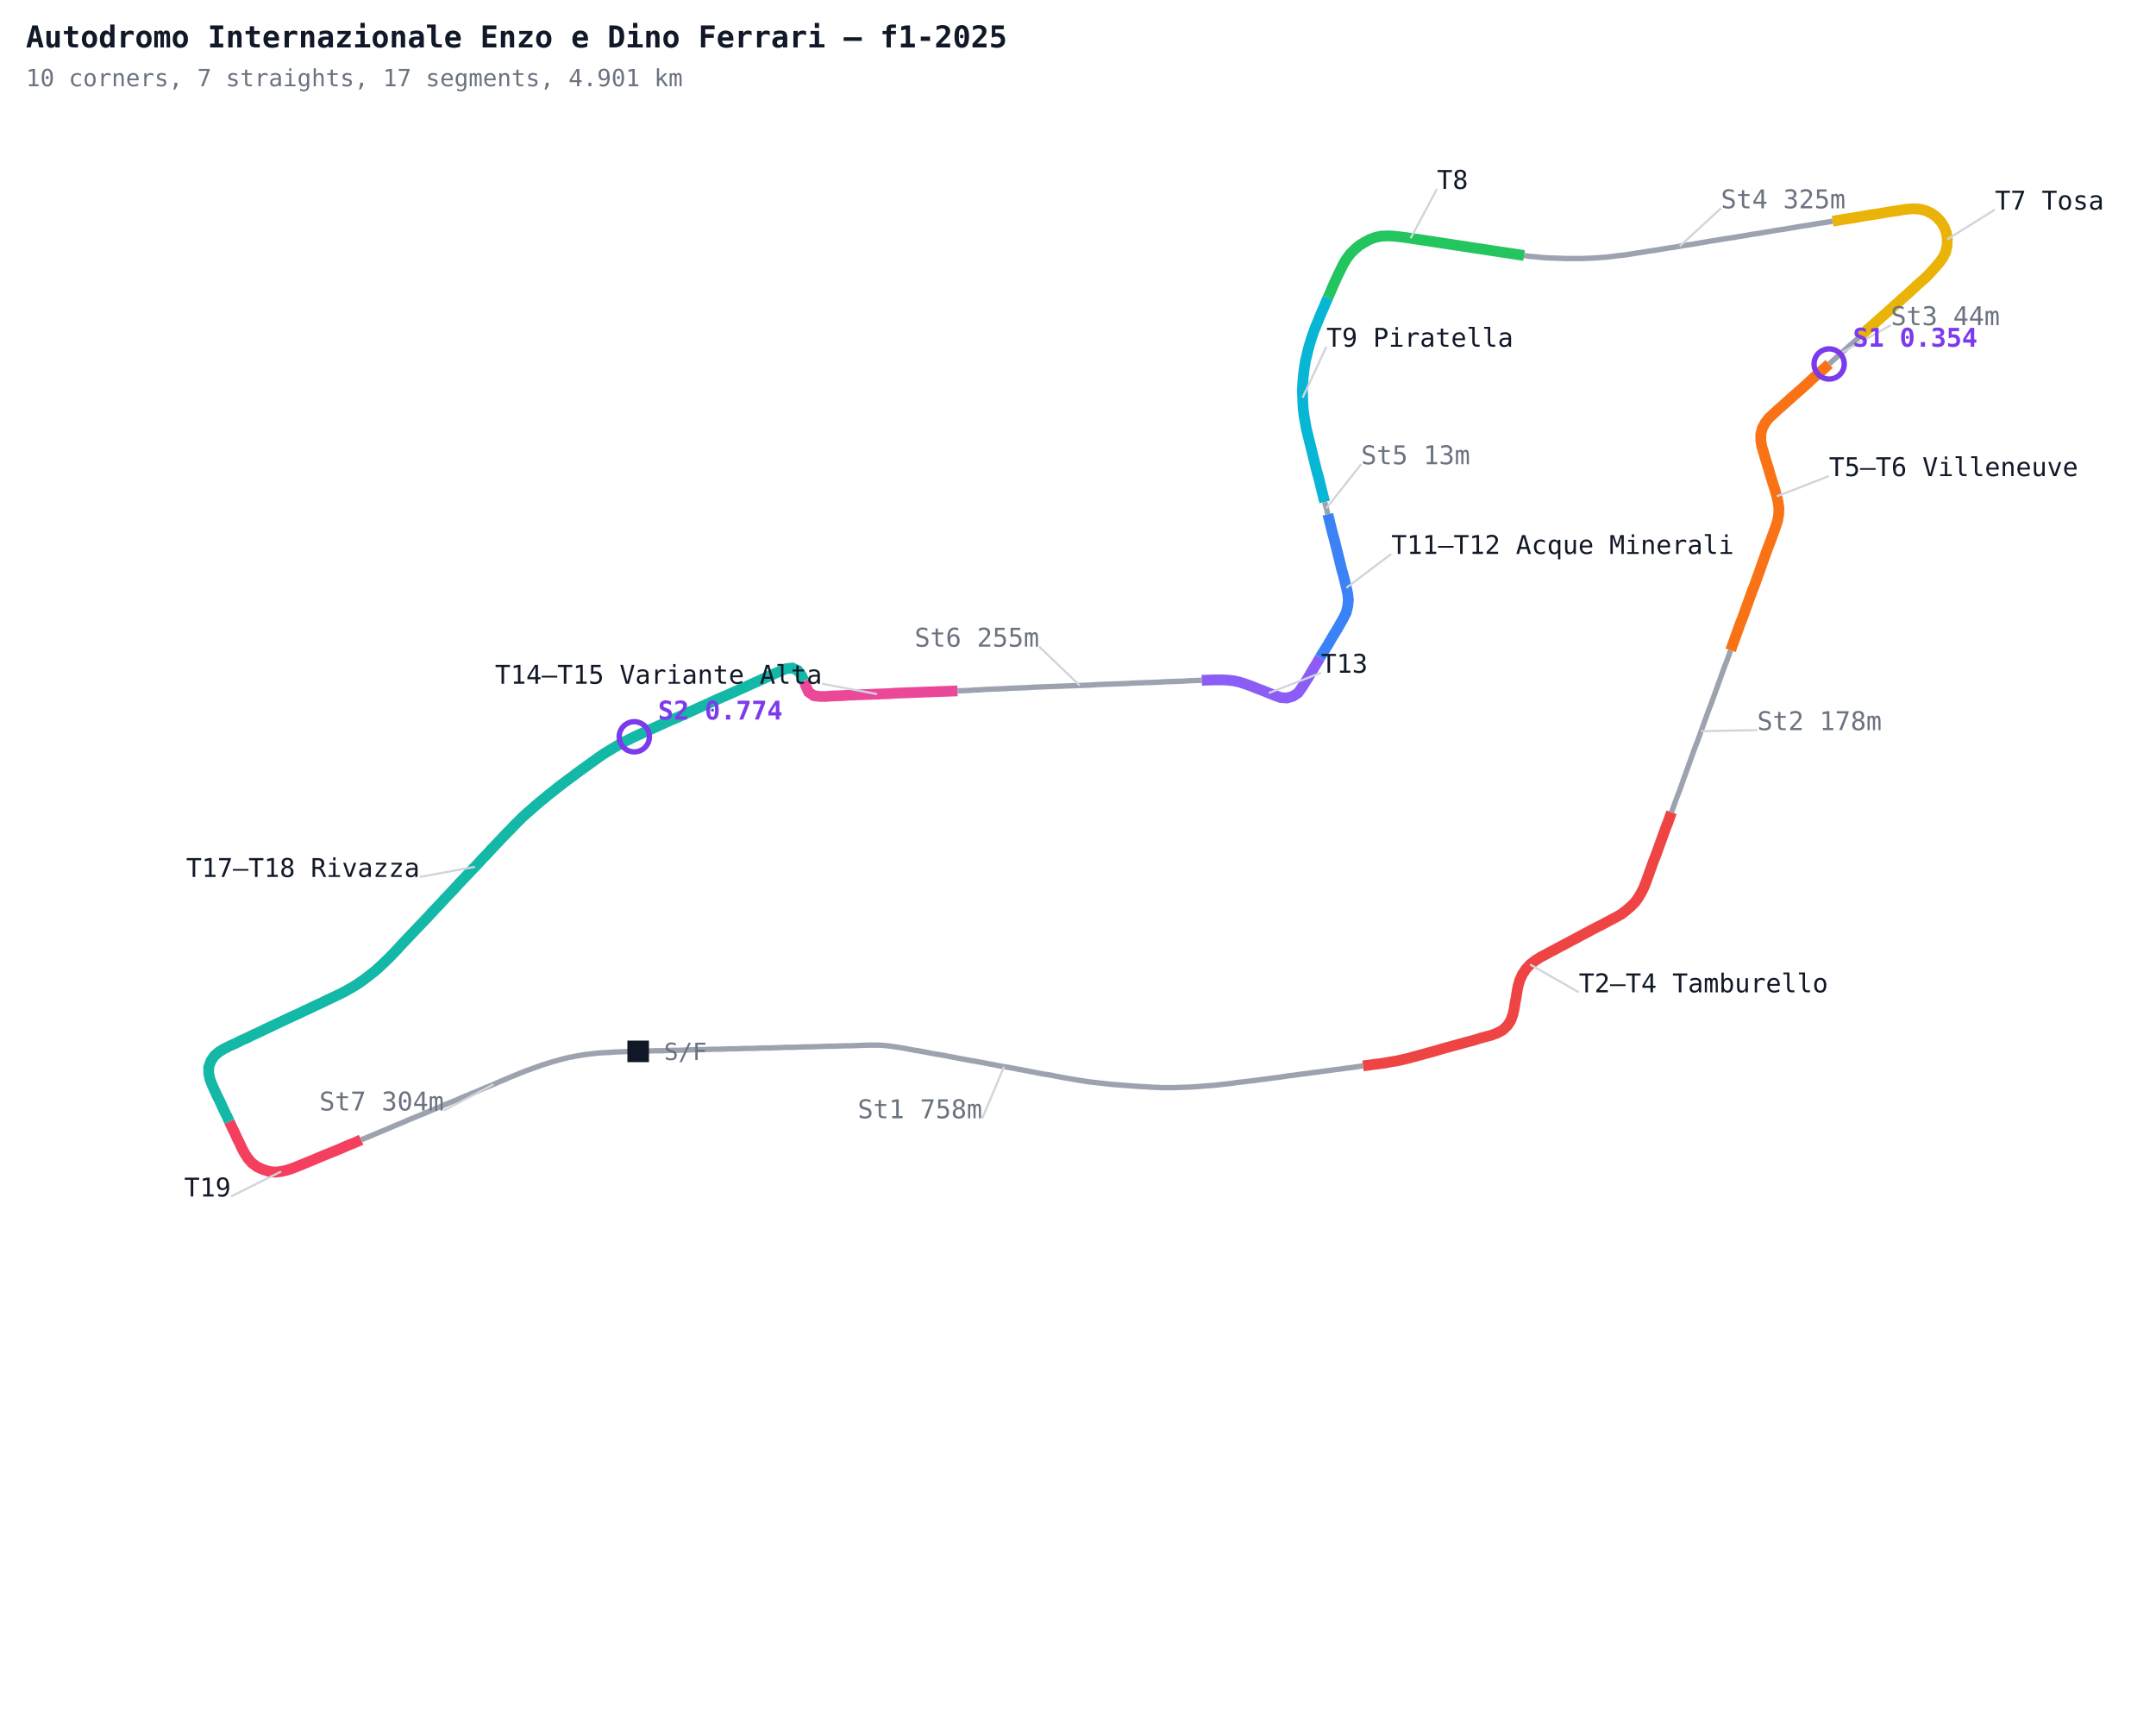
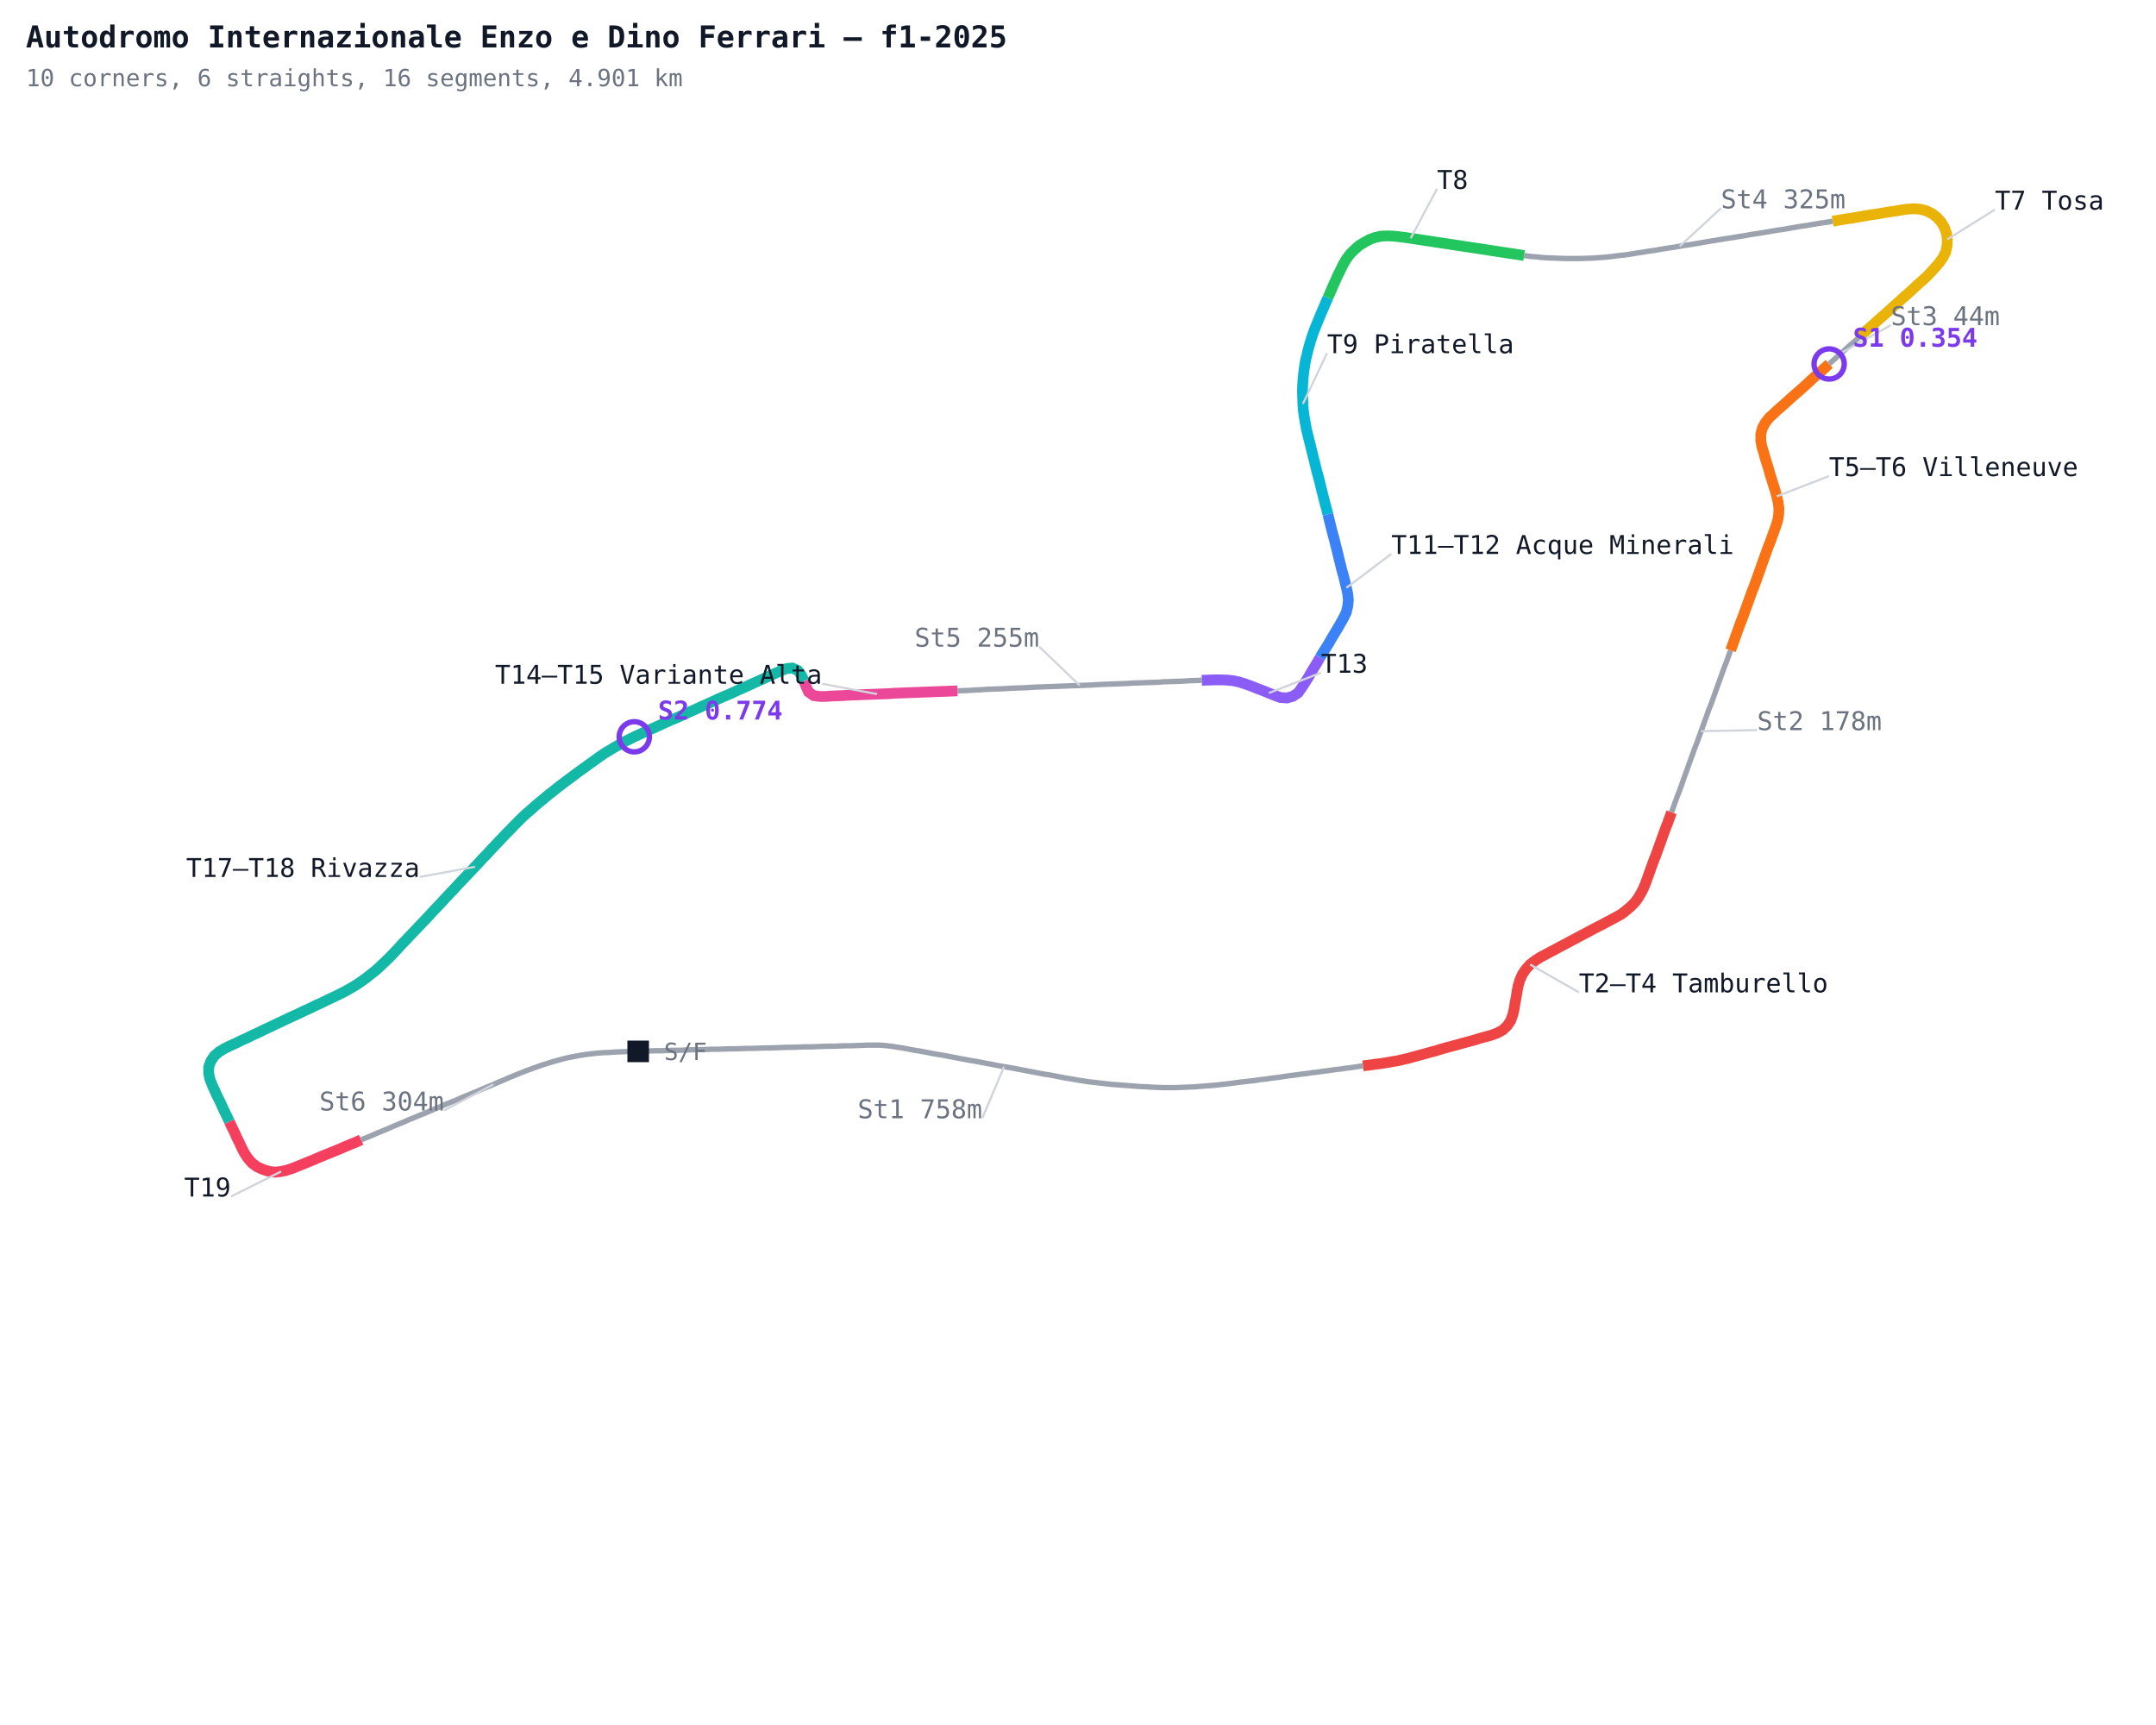
<svg xmlns="http://www.w3.org/2000/svg" width="1000" height="800" viewBox="0 0 1000 800">
  <defs>
    <style>
      .name { font-family: monospace; font-size: 12px; }
      .sector { font-family: monospace; font-size: 12px; fill: #7c3aed; font-weight: bold; }
      .title { font-family: monospace; font-size: 14px; fill: #111827; font-weight: bold; }
      .sub { font-family: monospace; font-size: 11px; fill: #6b7280; }
    </style>
  </defs>
  <rect width="1000" height="800" fill="#ffffff" />
  <polyline fill="none" stroke="#9ca3af" stroke-width="2.5" points="296.0,487.6 298.8,487.5 301.4,487.4 304.1,487.3 306.8,487.3 309.4,487.2 312.1,487.1 314.8,487.1 317.4,487.0 320.1,486.9 322.7,486.8 325.4,486.8 328.1,486.7 330.7,486.6 333.4,486.6 336.1,486.5 338.7,486.4 341.4,486.4 344.1,486.3 346.7,486.2 349.4,486.2 352.0,486.1 354.7,486.0 357.4,486.0 360.0,485.9 362.7,485.8 365.4,485.7 368.0,485.7 370.7,485.6 373.3,485.5 376.0,485.5 378.7,485.4 381.3,485.3 384.0,485.2 386.7,485.2 389.3,485.1 392.0,485.0 394.7,485.0 397.3,484.9 400.0,484.8 402.6,484.7 405.3,484.7 408.0,484.7 410.6,484.9 413.3,485.2 415.9,485.6 418.5,486.0 421.2,486.5 423.8,487.0 426.4,487.4 429.0,487.9 431.6,488.4 434.3,488.9 436.9,489.3 439.5,489.8 442.1,490.3 444.7,490.8 447.4,491.3 450.0,491.8 452.6,492.2 455.2,492.7 457.8,493.2 460.5,493.7 463.1,494.2 465.7,494.7 468.3,495.1 470.9,495.6 473.6,496.1 476.2,496.6 478.8,497.1 481.4,497.6 484.0,498.1 486.7,498.5 489.3,499.0 491.9,499.5 494.5,500.0 497.1,500.4 499.8,500.9 502.4,501.3 505.0,501.7 507.7,502.0 510.3,502.3 513.0,502.6 515.6,502.9 518.3,503.1 520.9,503.3 523.6,503.5 526.2,503.7 528.9,503.9 531.6,504.0 534.2,504.2 536.9,504.3 539.6,504.4 542.2,504.4 544.9,504.4 547.5,504.3 550.2,504.2 552.9,504.1 555.5,503.9 558.2,503.7 560.8,503.5 563.5,503.3 566.1,503.0 568.8,502.7 571.4,502.4 574.1,502.0 576.7,501.7 579.4,501.4 582.0,501.1 584.6,500.7 587.3,500.4 589.9,500.0 592.6,499.7 595.2,499.3 597.8,498.9 600.5,498.6 603.1,498.2 605.8,497.9 608.4,497.5 611.1,497.2 613.7,496.8 616.3,496.5 619.0,496.1 621.6,495.8 624.3,495.4 626.9,495.1 629.5,494.7 632.2,494.3" />
  <polyline fill="none" stroke="#ef4444" stroke-width="5" points="632.2,494.3 634.8,494.0 637.5,493.6 640.1,493.3 642.7,492.9 645.4,492.4 648.0,492.0 650.6,491.4 653.2,490.8 655.7,490.1 658.3,489.4 660.9,488.7 663.4,488.0 666.0,487.3 668.6,486.5 671.1,485.8 673.7,485.1 676.3,484.4 678.8,483.7 681.4,483.0 684.0,482.3 686.5,481.5 689.1,480.8 691.7,480.1 694.4,479.1 697.0,477.7 699.1,475.7 700.7,473.3 701.7,470.5 702.3,467.9 702.7,465.3 703.2,462.7 703.6,460.1 704.1,457.4 704.9,454.6 706.1,451.9 707.7,449.5 709.7,447.3 712.0,445.5 714.5,443.9 716.8,442.7 719.2,441.4 721.5,440.2 723.9,438.9 726.2,437.7 728.6,436.4 730.9,435.2 733.3,433.9 735.6,432.7 738.0,431.4 740.3,430.2 742.7,429.0 745.1,427.7 747.4,426.5 749.8,425.2 752.1,423.9 754.4,422.1 756.4,420.4 758.3,418.5 759.9,416.3 761.2,414.1 762.4,411.7 763.4,409.2 764.3,406.7 765.2,404.2 766.1,401.7 767.0,399.2 768.0,396.7 768.9,394.2 769.8,391.7 770.7,389.2 771.6,386.7 772.5,384.2 773.5,381.7 774.4,379.2 775.3,376.7" />
  <polyline fill="none" stroke="#9ca3af" stroke-width="2.5" points="775.3,376.7 776.2,374.2 777.1,371.7 778.0,369.2 779.0,366.7 779.9,364.2 780.8,361.6 781.7,359.1 782.6,356.6 783.5,354.1 784.4,351.6 785.3,349.1 786.2,346.6 787.2,344.1 788.1,341.6 789.0,339.1 789.9,336.6 790.8,334.1 791.7,331.6 792.6,329.1 793.6,326.6 794.5,324.1 795.4,321.6 796.3,319.1 797.2,316.6 798.1,314.1 799.0,311.6 799.9,309.1 800.9,306.6 801.8,304.1 802.7,301.6" />
  <polyline fill="none" stroke="#f97316" stroke-width="5" points="802.7,301.6 803.6,299.1 804.5,296.6 805.4,294.1 806.3,291.6 807.2,289.1 808.2,286.6 809.1,284.1 810.0,281.6 810.9,279.1 811.8,276.6 812.7,274.1 813.7,271.6 814.6,269.1 815.5,266.6 816.4,264.1 817.3,261.5 818.2,259.0 819.1,256.5 820.0,254.0 821.0,251.5 821.9,249.0 822.8,246.5 823.7,244.0 824.5,241.5 825.0,238.6 825.1,235.7 824.7,232.8 824.1,230.2 823.4,227.6 822.6,225.1 821.8,222.5 821.0,220.0 820.3,217.4 819.5,214.9 818.7,212.3 818.0,209.8 817.2,207.2 816.7,204.3 816.7,201.4 817.4,198.6 818.8,196.0 820.6,193.7 822.6,191.9 824.5,190.1 826.5,188.4 828.5,186.6 830.5,184.8 832.5,183.0 834.5,181.3 836.5,179.5 838.5,177.7 840.4,175.9 842.4,174.1 844.4,172.4 846.4,170.6 848.4,168.8" />
  <polyline fill="none" stroke="#9ca3af" stroke-width="2.5" points="848.4,168.8 850.4,167.0 852.3,165.3 854.3,163.5 856.3,161.7 858.3,159.9 860.3,158.2 862.3,156.4" />
  <polyline fill="none" stroke="#eab308" stroke-width="5" points="862.3,156.4 864.2,154.6 866.2,152.8 868.2,151.1 870.2,149.3 872.2,147.5 874.4,145.6 876.4,143.8 878.4,142.0 880.5,140.1 882.7,138.1 884.9,136.2 887.1,134.2 889.2,132.2 891.4,130.3 893.6,128.3 895.6,126.2 897.6,124.0 899.5,121.8 901.2,119.4 902.5,116.8 903.1,113.9 903.2,111.0 902.8,108.1 901.8,105.4 900.3,102.9 898.3,100.7 896.0,99.0 893.3,97.7 890.5,97.0 887.6,96.8 884.7,97.0 881.8,97.4 878.9,97.9 876.0,98.3 873.1,98.8 870.2,99.3 867.3,99.7 864.4,100.2 861.6,100.7 858.7,101.2 855.8,101.6 852.9,102.1 850.0,102.6" />
  <polyline fill="none" stroke="#9ca3af" stroke-width="2.5" points="850.0,102.6 847.1,103.1 844.2,103.5 841.3,104.0 838.4,104.5 835.6,104.9 832.7,105.4 829.8,105.9 826.9,106.4 824.0,106.8 821.1,107.3 818.2,107.8 815.3,108.3 812.4,108.7 809.8,109.2 807.2,109.6 804.3,110.1 801.7,110.5 799.0,110.9 796.1,111.4 793.5,111.8 790.6,112.3 787.7,112.8 784.8,113.3 782.0,113.7 779.1,114.2 776.2,114.7 773.3,115.1 770.4,115.6 767.5,116.1 764.6,116.5 761.7,117.0 758.9,117.4 756.0,117.9 753.1,118.3 750.2,118.6 747.3,119.0 744.4,119.3 741.4,119.5 738.5,119.7 735.6,119.8 732.7,119.9 729.7,119.9 726.8,119.9 723.9,119.8 721.0,119.7 718.1,119.6 715.1,119.4 712.2,119.1 709.6,118.9 706.9,118.5" />
  <polyline fill="none" stroke="#22c55e" stroke-width="5" points="706.9,118.5 704.3,118.1 701.7,117.7 699.0,117.3 696.4,116.9 693.7,116.5 691.1,116.1 688.5,115.7 685.9,115.3 683.2,114.9 680.6,114.5 678.0,114.1 675.3,113.7 672.7,113.3 670.1,112.9 667.4,112.5 664.8,112.1 662.2,111.7 659.5,111.3 656.9,110.9 654.3,110.5 651.6,110.1 649.0,109.8 646.3,109.5 643.7,109.4 640.7,109.5 637.9,110.1 635.4,111.0 632.8,112.4 630.5,113.8 628.3,115.7 626.2,117.8 624.5,120.1 623.0,122.6 621.7,125.3 620.4,127.9 619.2,130.6 618.1,133.0 617.1,135.4 615.9,138.1" />
-   <polyline fill="none" stroke="#06b6d4" stroke-width="5" points="615.9,138.1 614.8,140.6 613.8,143.0 612.6,145.7 611.6,148.2 610.6,150.6 609.6,153.1 608.7,155.6 607.8,158.4 607.0,161.2 606.3,164.0 605.6,166.9 605.1,169.8 604.7,172.7 604.4,175.6 604.2,178.5 604.1,181.4 604.2,184.4 604.3,187.3 604.5,190.2 604.9,193.1 605.4,196.0 605.9,198.8 606.6,201.7 607.3,204.5 608.0,207.3 608.7,210.2 609.4,213.0 610.1,215.8 610.8,218.7 611.6,221.5 612.3,224.3 613.0,227.2 613.7,230.0 614.4,232.8" />
-   <polyline fill="none" stroke="#9ca3af" stroke-width="2.5" points="614.4,232.8 615.2,235.7 615.9,238.5" />
+   <polyline fill="none" stroke="#06b6d4" stroke-width="5" points="615.9,138.1 614.8,140.6 613.8,143.0 612.6,145.7 611.6,148.2 610.6,150.6 609.6,153.1 608.7,155.6 607.8,158.4 607.0,161.2 606.3,164.0 605.6,166.9 605.1,169.8 604.7,172.7 604.4,175.6 604.2,178.5 604.1,181.4 604.2,184.4 604.3,187.3 604.5,190.2 604.9,193.1 605.4,196.0 605.9,198.8 606.6,201.7 607.3,204.5 608.0,207.3 608.7,210.2 609.4,213.0 610.1,215.8 610.8,218.7 611.6,221.5 612.3,224.3 613.0,227.2 613.7,230.0 614.4,232.8 615.2,235.7 615.9,238.5" />
  <polyline fill="none" stroke="#3b82f6" stroke-width="5" points="615.9,238.5 616.6,241.4 617.3,244.2 618.0,247.0 618.8,249.9 619.5,252.7 620.2,255.5 620.9,258.4 621.6,261.2 622.3,264.1 623.1,266.9 623.8,269.7 624.5,272.6 625.1,275.4 625.4,278.3 625.1,281.2 624.4,284.1 623.1,286.7 621.8,289.0 620.5,291.3 619.1,293.6 617.7,295.9 616.4,298.2 615.0,300.5 613.6,302.7 612.2,305.0" />
  <polyline fill="none" stroke="#8b5cf6" stroke-width="5" points="612.2,305.0 610.9,307.3 609.5,309.6 608.1,311.9 606.8,314.2 605.4,316.4 603.8,318.9 602.1,321.3 599.7,322.9 596.9,323.7 594.0,323.5 591.2,322.5 588.5,321.4 585.8,320.3 583.1,319.3 580.4,318.2 577.6,317.2 574.8,316.3 572.0,315.7 569.1,315.4 566.2,315.3 563.2,315.3 560.3,315.4 557.4,315.5" />
  <polyline fill="none" stroke="#9ca3af" stroke-width="2.5" points="557.4,315.5 554.5,315.6 551.6,315.7 548.6,315.9 545.7,316.0 542.8,316.1 539.9,316.2 537.0,316.4 534.0,316.5 531.1,316.6 528.2,316.7 525.3,316.8 522.3,317.0 519.4,317.1 516.7,317.2 514.1,317.3 511.4,317.4 508.8,317.5 506.1,317.7 503.4,317.8 500.8,317.9 498.1,318.0 495.5,318.1 492.8,318.2 490.1,318.3 487.5,318.4 484.8,318.5 482.2,318.6 479.5,318.7 476.6,318.9 473.9,319.0 471.2,319.1 468.6,319.2 465.7,319.4 462.7,319.5 460.1,319.6 457.4,319.7 454.8,319.9 452.1,320.0 449.4,320.2 446.8,320.3 444.1,320.4" />
  <polyline fill="none" stroke="#ec4899" stroke-width="5" points="444.1,320.4 441.5,320.5 438.8,320.6 436.1,320.7 433.5,320.8 430.8,320.9 428.1,321.0 425.5,321.1 422.8,321.2 420.2,321.3 417.5,321.4 414.8,321.5 412.2,321.7 409.5,321.8 406.8,321.9 404.2,322.0 401.5,322.1 398.9,322.2 396.2,322.3 393.5,322.4 390.9,322.6 388.2,322.7 385.6,322.8 382.9,323.0 380.2,323.0 377.4,322.6 375.0,320.9 373.8,318.2 372.9,315.8" />
  <polyline fill="none" stroke="#14b8a6" stroke-width="5" points="372.9,315.8 371.8,313.3 370.1,311.0 367.5,309.8 364.7,310.1 362.2,311.1 359.7,312.2 357.3,313.3 354.9,314.4 352.5,315.5 350.0,316.6 347.6,317.7 345.2,318.8 342.7,319.9 340.3,321.0 337.9,322.1 335.5,323.1 333.0,324.2 330.6,325.3 328.2,326.4 325.7,327.5 323.3,328.6 320.9,329.7 318.4,330.8 316.0,331.9 313.6,333.0 311.1,334.0 308.7,335.1 306.3,336.2 303.9,337.3 301.4,338.4 299.0,339.5 296.6,340.6 294.2,341.7 291.8,342.9 289.4,344.1 287.1,345.4 284.8,346.7 282.5,348.1 280.2,349.5 278.0,351.0 275.8,352.6 273.7,354.1 271.5,355.7 269.4,357.2 267.2,358.8 265.1,360.4 262.9,362.0 260.8,363.6 258.7,365.2 256.6,366.9 254.5,368.5 252.5,370.2 250.4,371.9 248.4,373.6 246.4,375.4 244.4,377.1 242.4,378.9 240.5,380.8 238.6,382.7 236.8,384.6 234.9,386.5 233.1,388.4 231.2,390.4 229.4,392.3 227.6,394.2 225.8,396.2 223.9,398.1 222.1,400.1 220.3,402.0 218.5,403.9 216.6,405.9 214.6,408.0 212.6,410.1 210.6,412.3 208.6,414.4 206.6,416.5 204.6,418.7 202.6,420.8 200.6,422.9 198.6,425.1 196.6,427.2 194.6,429.3 192.6,431.4 190.5,433.6 188.5,435.7 186.5,437.8 184.5,440.0 182.5,442.1 180.5,444.2 178.4,446.2 176.3,448.2 174.1,450.2 171.8,452.0 169.5,453.8 167.1,455.5 164.7,457.1 162.1,458.6 159.6,460.0 157.0,461.3 154.3,462.6 151.7,463.8 149.1,465.1 146.4,466.3 143.8,467.6 141.1,468.8 138.5,470.1 135.8,471.3 133.2,472.5 130.5,473.8 127.9,475.0 125.2,476.3 122.6,477.5 120.0,478.8 117.3,480.0 114.7,481.3 112.0,482.5 109.4,483.8 106.7,485.0 104.1,486.3 101.6,487.8 99.4,489.7 97.8,492.1 96.8,494.9 96.8,497.8 97.4,500.6 98.5,503.4 99.6,505.8 100.7,508.2 101.9,510.6 103.0,513.0 104.1,515.4 105.3,517.8 106.4,520.2" />
  <polyline fill="none" stroke="#f43f5e" stroke-width="5" points="106.4,520.2 107.5,522.6 108.7,525.0 109.8,527.5 111.0,529.9 112.1,532.3 113.3,534.6 114.9,537.1 116.8,539.3 119.2,541.1 121.8,542.3 124.6,543.2 127.5,543.6 130.4,543.3 133.0,542.7 135.5,541.9 138.0,540.9 140.5,539.9 142.9,538.9 145.4,537.9 147.9,536.8 150.3,535.8 152.8,534.8 155.3,533.8 157.7,532.8 160.2,531.7 162.6,530.7 165.1,529.7 167.5,528.6" />
  <polyline fill="none" stroke="#9ca3af" stroke-width="2.5" points="167.5,528.6 170.0,527.6 172.4,526.6 174.9,525.5 177.4,524.5 179.8,523.5 182.3,522.4 184.7,521.4 187.2,520.4 189.6,519.3 192.1,518.3 194.5,517.3 197.0,516.3 199.5,515.2 201.9,514.2 204.4,513.2 206.8,512.1 209.3,511.1 211.8,510.1 214.2,509.0 216.7,508.0 219.1,507.0 221.6,506.0 224.0,504.9 226.5,503.9 228.9,502.9 231.4,501.8 233.8,500.8 236.3,499.7 238.8,498.7 241.2,497.7 243.7,496.7 246.2,495.8 248.7,494.9 251.2,494.0 253.8,493.2 256.3,492.4 258.9,491.7 261.4,491.0 264.0,490.4 266.6,489.9 269.3,489.4 271.9,489.0 274.5,488.7 277.2,488.4 279.9,488.2 282.5,488.1 285.2,487.9 287.8,487.8 290.5,487.7 293.2,487.6" />
  <line x1="465.7" y1="494.7" x2="455.6" y2="518.6" stroke="#d1d5db" stroke-width="1" />
  <text x="455.6" y="518.6" text-anchor="end" class="name" fill="#6b7280">St1 758m</text>
  <line x1="709.7" y1="447.3" x2="732.3" y2="460.2" stroke="#d1d5db" stroke-width="1" />
  <text x="732.3" y="460.2" text-anchor="start" class="name" fill="#111827">T2–T4 Tamburello</text>
  <line x1="789.0" y1="339.1" x2="815.0" y2="338.6" stroke="#d1d5db" stroke-width="1" />
  <text x="815.0" y="338.6" text-anchor="start" class="name" fill="#6b7280">St2 178m</text>
  <line x1="824.1" y1="230.2" x2="848.3" y2="220.8" stroke="#d1d5db" stroke-width="1" />
  <text x="848.3" y="220.8" text-anchor="start" class="name" fill="#111827">T5–T6 Villeneuve</text>
  <line x1="854.3" y1="163.5" x2="877.0" y2="150.8" stroke="#d1d5db" stroke-width="1" />
  <text x="877.0" y="150.8" text-anchor="start" class="name" fill="#6b7280">St3 44m</text>
  <line x1="903.2" y1="111.0" x2="925.3" y2="97.2" stroke="#d1d5db" stroke-width="1" />
  <text x="925.3" y="97.2" text-anchor="start" class="name" fill="#111827">T7 Tosa</text>
  <line x1="779.1" y1="114.2" x2="798.2" y2="96.6" stroke="#d1d5db" stroke-width="1" />
  <text x="798.2" y="96.6" text-anchor="start" class="name" fill="#6b7280">St4 325m</text>
  <line x1="654.3" y1="110.5" x2="666.5" y2="87.6" stroke="#d1d5db" stroke-width="1" />
  <text x="666.5" y="87.6" text-anchor="start" class="name" fill="#111827">T8</text>
-   <line x1="604.2" y1="184.4" x2="615.2" y2="160.8" stroke="#d1d5db" stroke-width="1" />
-   <text x="615.2" y="160.8" text-anchor="start" class="name" fill="#111827">T9 Piratella</text>
-   <line x1="615.2" y1="235.7" x2="631.3" y2="215.3" stroke="#d1d5db" stroke-width="1" />
-   <text x="631.3" y="215.3" text-anchor="start" class="name" fill="#6b7280">St5 13m</text>
+   <line x1="604.3" y1="187.3" x2="615.5" y2="163.8" stroke="#d1d5db" stroke-width="1" />
+   <text x="615.5" y="163.8" text-anchor="start" class="name" fill="#111827">T9 Piratella</text>
  <line x1="624.5" y1="272.6" x2="645.3" y2="256.9" stroke="#d1d5db" stroke-width="1" />
  <text x="645.3" y="256.9" text-anchor="start" class="name" fill="#111827">T11–T12 Acque Minerali</text>
  <line x1="588.5" y1="321.4" x2="612.7" y2="312.0" stroke="#d1d5db" stroke-width="1" />
  <text x="612.7" y="312.0" text-anchor="start" class="name" fill="#111827">T13</text>
  <line x1="500.8" y1="317.9" x2="482.0" y2="299.9" stroke="#d1d5db" stroke-width="1" />
-   <text x="482.0" y="299.9" text-anchor="end" class="name" fill="#6b7280">St6 255m</text>
+   <text x="482.0" y="299.9" text-anchor="end" class="name" fill="#6b7280">St5 255m</text>
  <line x1="406.8" y1="321.9" x2="381.3" y2="317.1" stroke="#d1d5db" stroke-width="1" />
  <text x="381.3" y="317.1" text-anchor="end" class="name" fill="#111827">T14–T15 Variante Alta</text>
  <line x1="220.3" y1="402.0" x2="194.7" y2="406.7" stroke="#d1d5db" stroke-width="1" />
  <text x="194.7" y="406.7" text-anchor="end" class="name" fill="#111827">T17–T18 Rivazza</text>
  <line x1="130.4" y1="543.3" x2="107.1" y2="554.9" stroke="#d1d5db" stroke-width="1" />
  <text x="107.1" y="554.9" text-anchor="end" class="name" fill="#111827">T19</text>
  <line x1="228.9" y1="502.9" x2="205.9" y2="515.0" stroke="#d1d5db" stroke-width="1" />
-   <text x="205.9" y="515.0" text-anchor="end" class="name" fill="#6b7280">St7 304m</text>
+   <text x="205.9" y="515.0" text-anchor="end" class="name" fill="#6b7280">St6 304m</text>
  <circle cx="848.4" cy="168.8" r="7" fill="none" stroke="#7c3aed" stroke-width="2.5" />
  <text x="859.4" y="160.8" class="sector">S1 0.354</text>
  <circle cx="294.2" cy="341.7" r="7" fill="none" stroke="#7c3aed" stroke-width="2.5" />
  <text x="305.2" y="333.7" class="sector">S2 0.774</text>
  <rect x="291.0" y="482.6" width="10" height="10" fill="#111827" />
  <text x="308.0" y="491.6" class="sub">S/F</text>
  <text class="title" x="12" y="22">Autodromo Internazionale Enzo e Dino Ferrari — f1-2025</text>
-   <text class="sub" x="12" y="40">10 corners, 7 straights, 17 segments, 4.901 km</text>
+   <text class="sub" x="12" y="40">10 corners, 6 straights, 16 segments, 4.901 km</text>
</svg>
